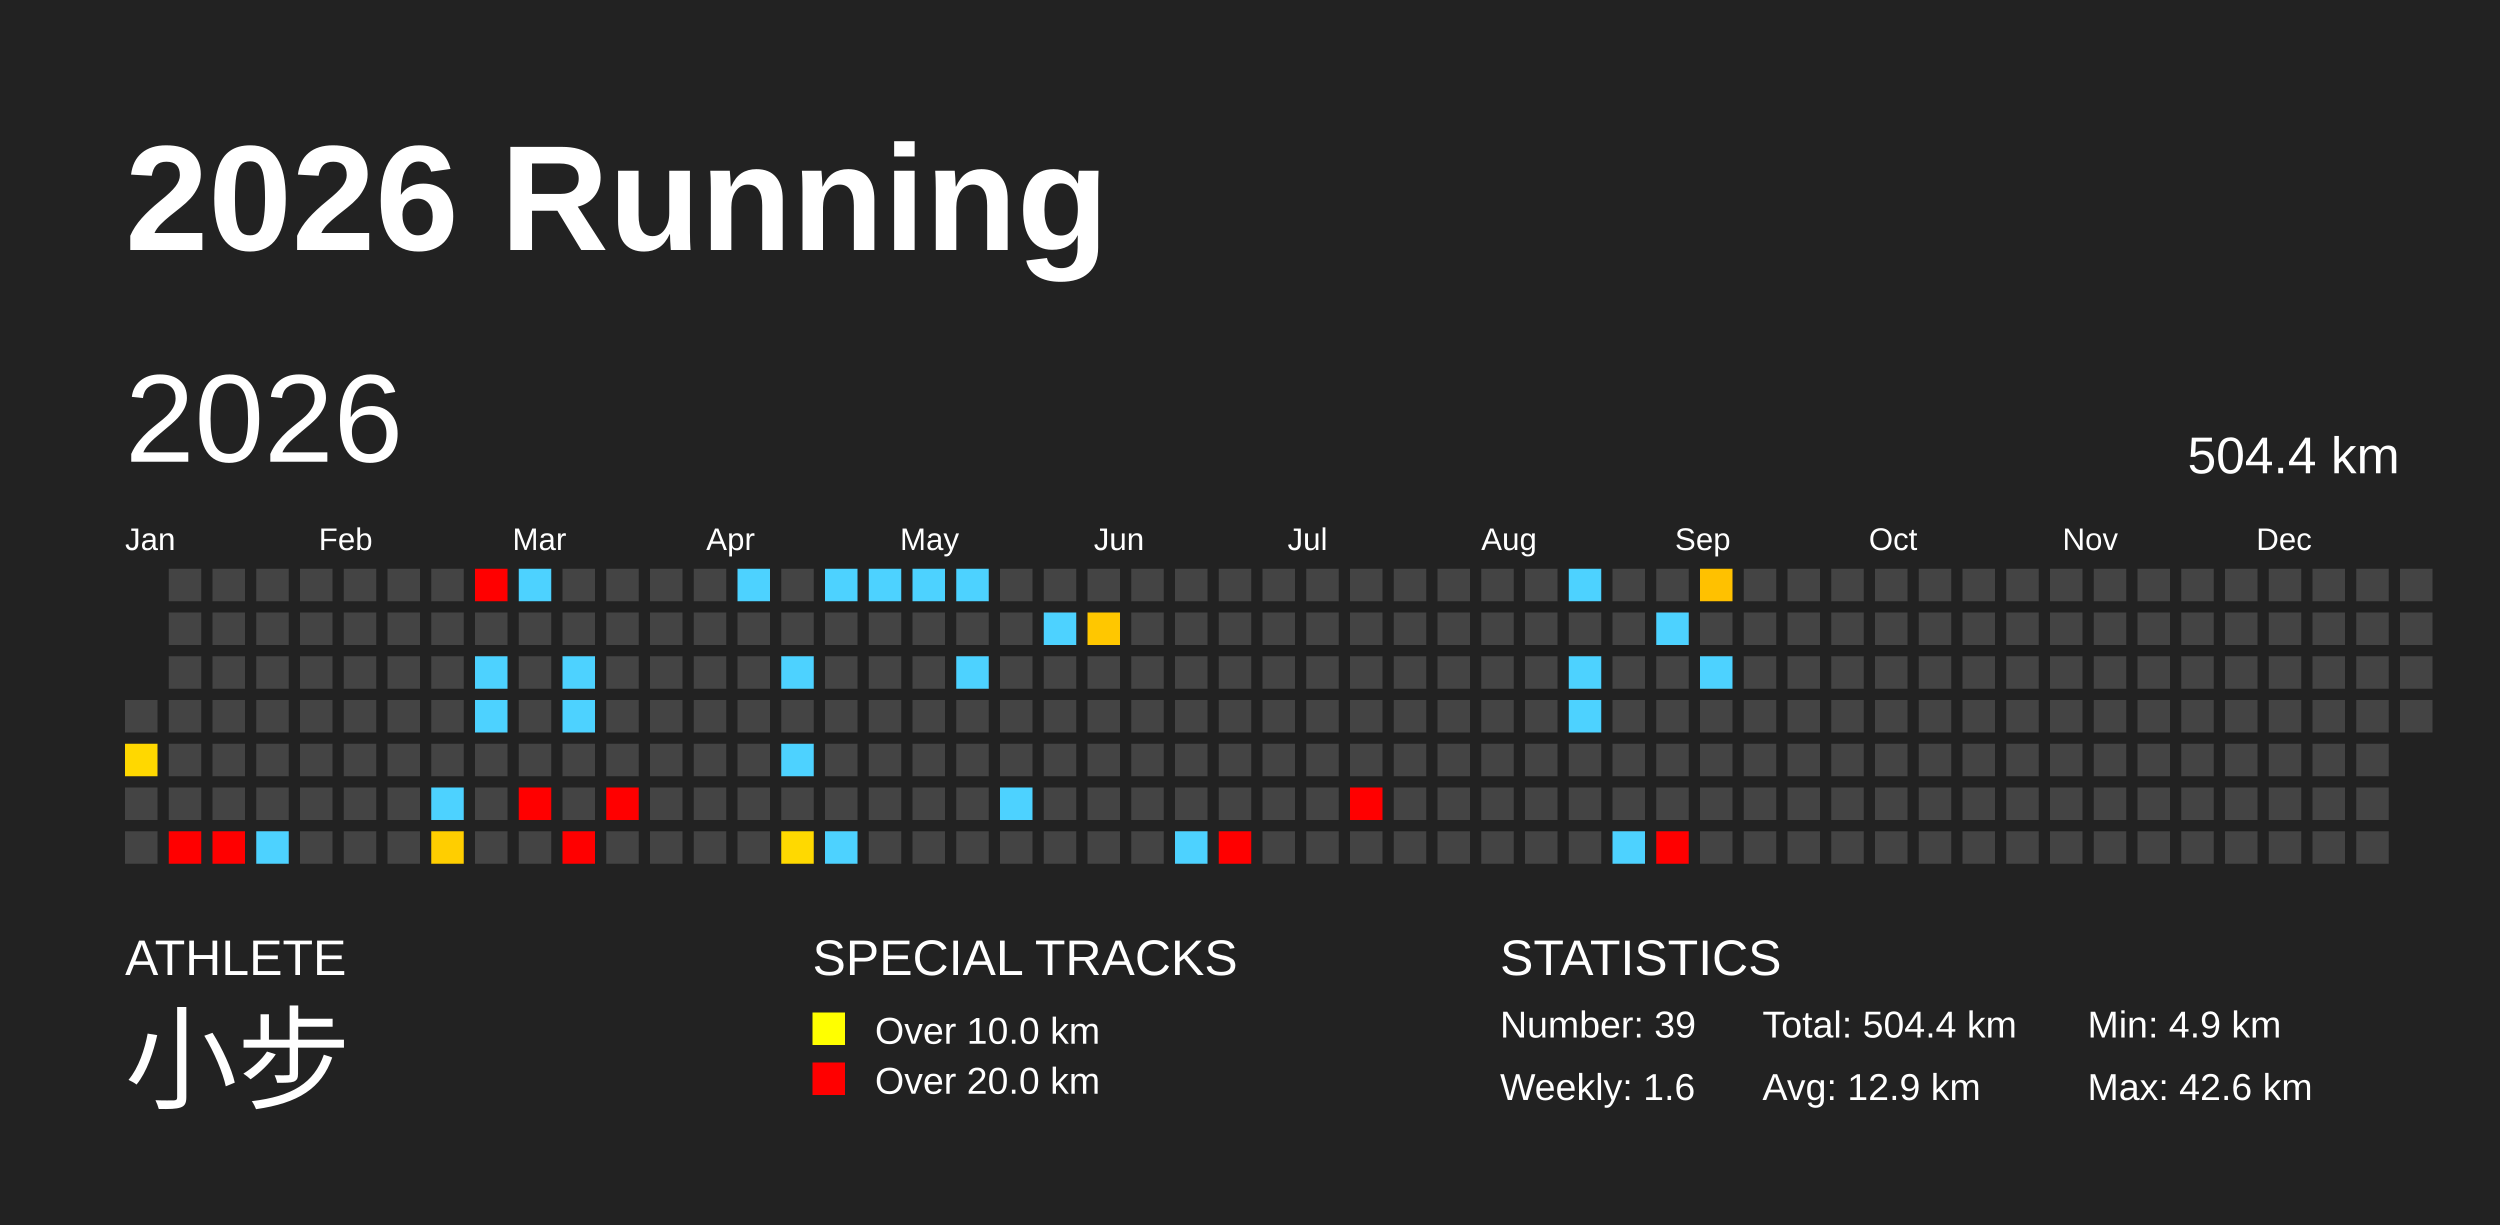
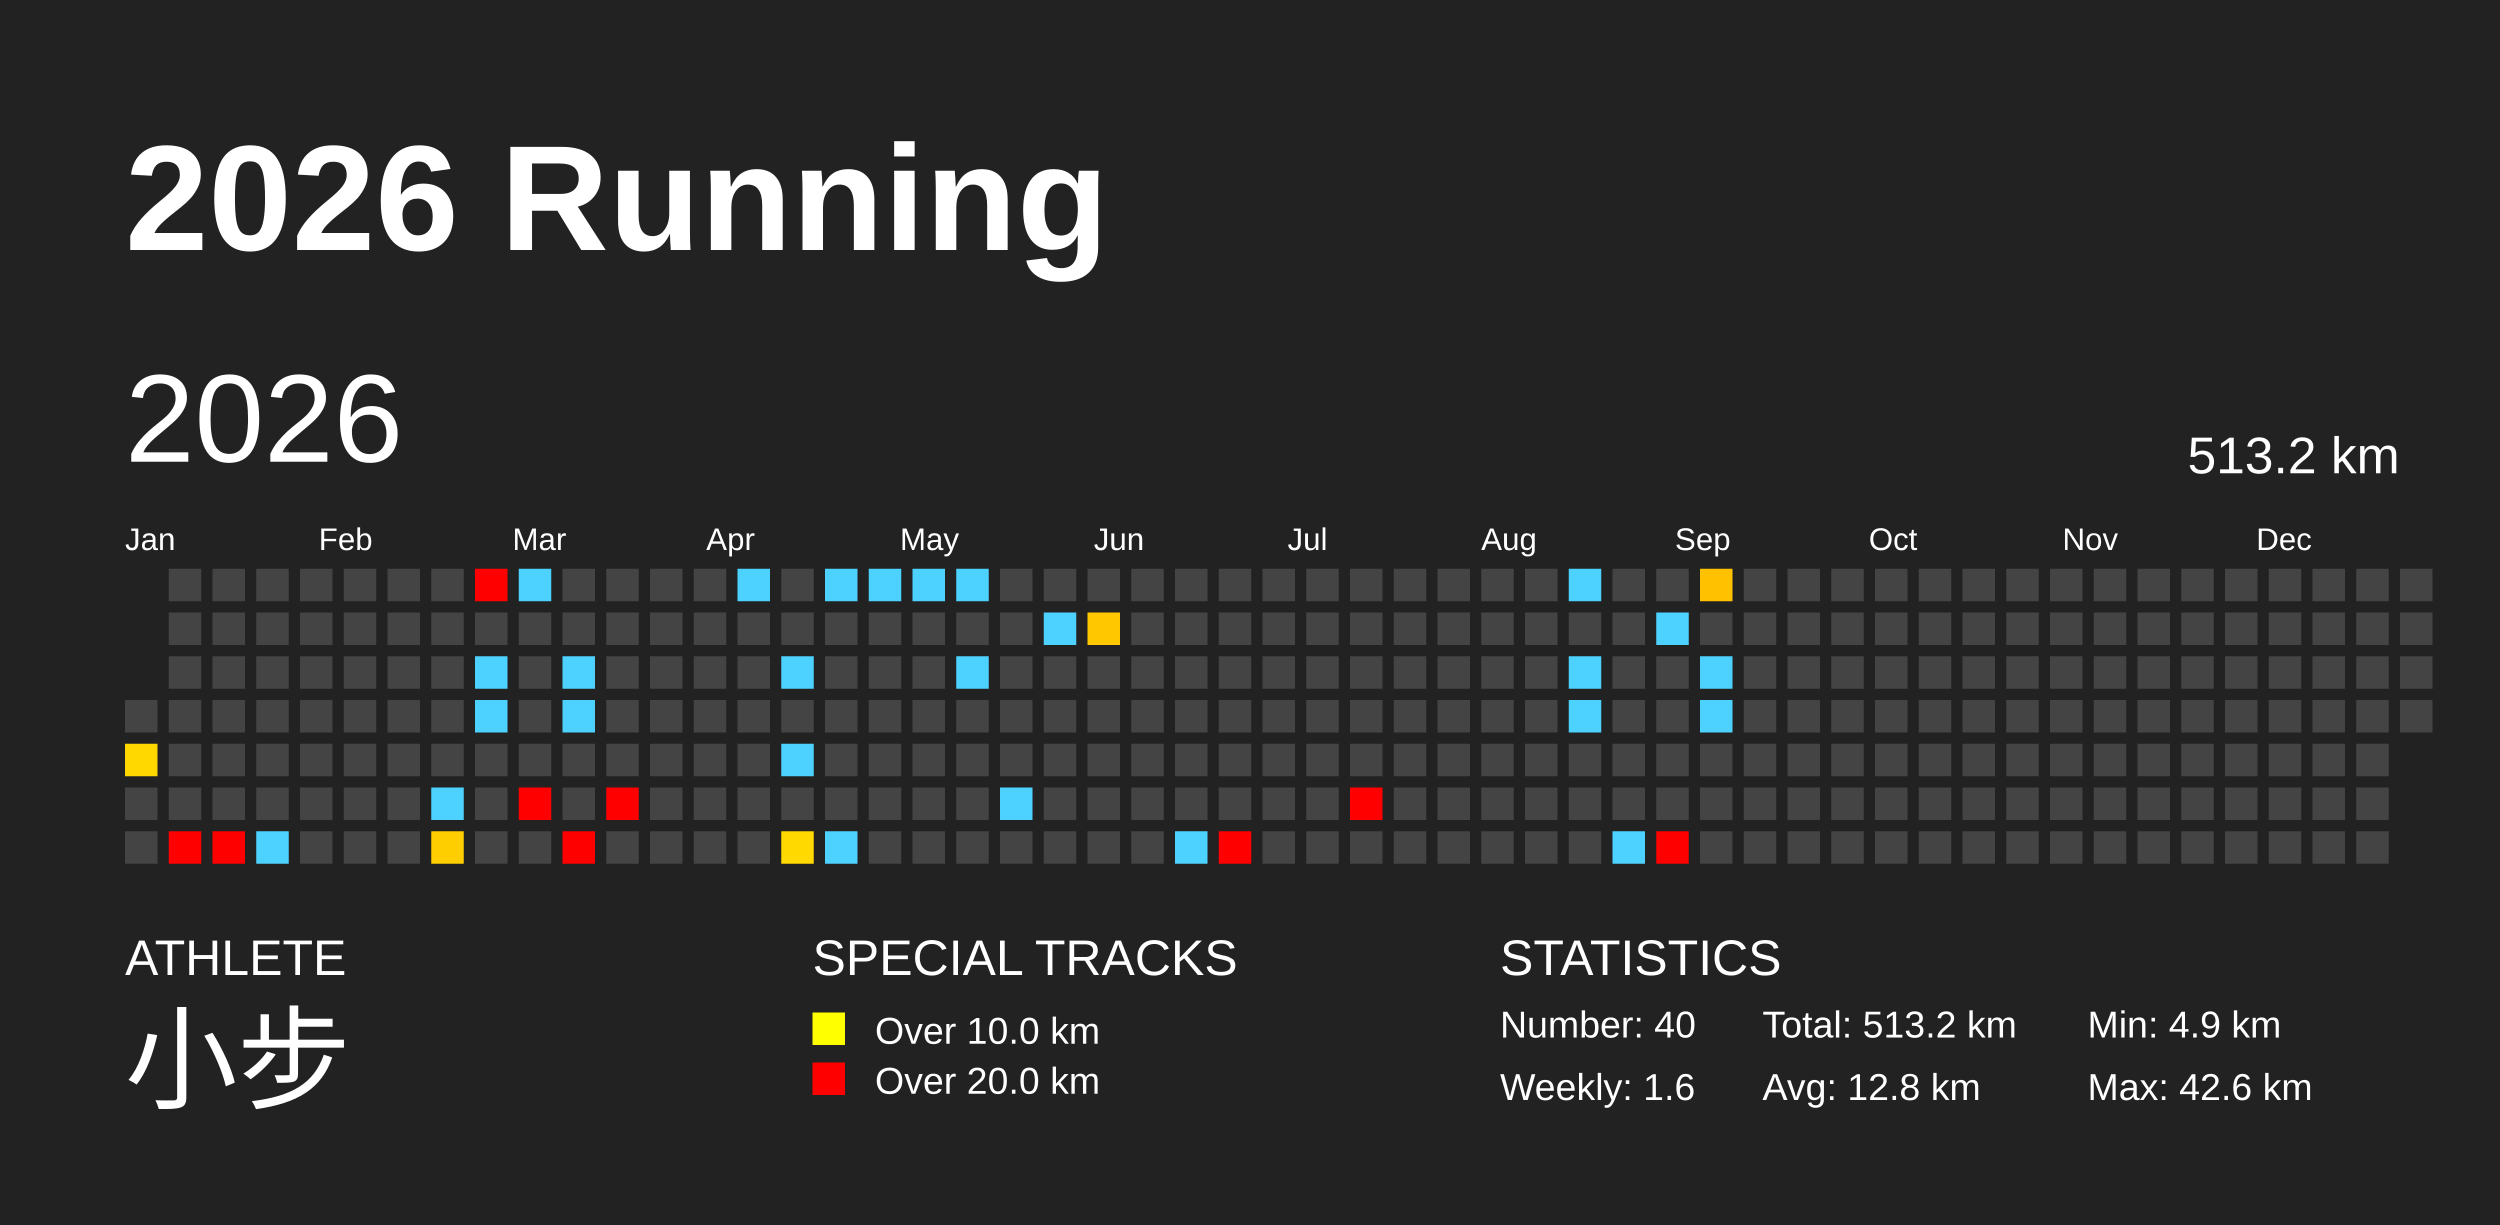
<svg xmlns="http://www.w3.org/2000/svg" baseProfile="full" height="98mm" version="1.1" viewBox="0,0,200,98" width="200mm">
  <defs />
  <rect fill="#222222" height="98" width="200" x="0" y="0" />
  <text fill="#FFFFFF" style="font-size:12px; font-family:Arial; font-weight:bold;" x="10" y="20">2026 Running</text>
  <text fill="#FFFFFF" style="font-size:4px; font-family:Arial" x="10" y="78">ATHLETE</text>
  <text fill="#FFFFFF" style="font-size:9px; font-family:Arial" x="10" y="88">小步</text>
  <text fill="#FFFFFF" style="font-size:4px; font-family:Arial" x="65" y="78">SPECIAL TRACKS</text>
  <rect fill="yellow" height="2.6" width="2.6" x="65" y="81" />
  <text fill="#FFFFFF" style="font-size:3px; font-family:Arial" x="70" y="83.5">Over 10.0 km</text>
  <rect fill="red" height="2.6" width="2.6" x="65" y="85" />
  <text fill="#FFFFFF" style="font-size:3px; font-family:Arial" x="70" y="87.5">Over 20.0 km</text>
  <text fill="#FFFFFF" style="font-size:4px; font-family:Arial" x="120" y="78">STATISTICS</text>
-   <text fill="#FFFFFF" style="font-size:3px; font-family:Arial" x="120" y="83">Number: 39</text>
+   <text fill="#FFFFFF" style="font-size:3px; font-family:Arial" x="120" y="83">Number: 40</text>
  <text fill="#FFFFFF" style="font-size:3px; font-family:Arial" x="120" y="88">Weekly: 1.6</text>
-   <text fill="#FFFFFF" style="font-size:3px; font-family:Arial" x="141" y="83">Total: 504.4 km</text>
-   <text fill="#FFFFFF" style="font-size:3px; font-family:Arial" x="141" y="88">Avg: 12.9 km</text>
+   <text fill="#FFFFFF" style="font-size:3px; font-family:Arial" x="141" y="83">Total: 513.2 km</text>
+   <text fill="#FFFFFF" style="font-size:3px; font-family:Arial" x="141" y="88">Avg: 12.8 km</text>
  <text fill="#FFFFFF" style="font-size:3px; font-family:Arial" x="167" y="83">Min: 4.9 km</text>
  <text fill="#FFFFFF" style="font-size:3px; font-family:Arial" x="167" y="88">Max: 42.6 km</text>
  <text dominant-baseline="hanging" fill="#FFFFFF" style="font-size:10.0px; font-family:Arial;" x="10" y="30">2026</text>
-   <text dominant-baseline="hanging" fill="#FFFFFF" style="font-size:4.125px; font-family:Arial;" x="175" y="35">504.4 km</text>
+   <text dominant-baseline="hanging" fill="#FFFFFF" style="font-size:4.125px; font-family:Arial;" x="175" y="35">513.2 km</text>
  <text fill="#FFFFFF" style="font-size:2.5px; font-family:Arial" x="10.0" y="44">Jan</text>
  <text fill="#FFFFFF" style="font-size:2.5px; font-family:Arial" x="25.5" y="44">Feb</text>
  <text fill="#FFFFFF" style="font-size:2.5px; font-family:Arial" x="41.0" y="44">Mar</text>
  <text fill="#FFFFFF" style="font-size:2.5px; font-family:Arial" x="56.5" y="44">Apr</text>
  <text fill="#FFFFFF" style="font-size:2.5px; font-family:Arial" x="72.0" y="44">May</text>
  <text fill="#FFFFFF" style="font-size:2.5px; font-family:Arial" x="87.5" y="44">Jun</text>
  <text fill="#FFFFFF" style="font-size:2.5px; font-family:Arial" x="103.0" y="44">Jul</text>
  <text fill="#FFFFFF" style="font-size:2.5px; font-family:Arial" x="118.5" y="44">Aug</text>
  <text fill="#FFFFFF" style="font-size:2.5px; font-family:Arial" x="134.0" y="44">Sep</text>
  <text fill="#FFFFFF" style="font-size:2.5px; font-family:Arial" x="149.5" y="44">Oct</text>
  <text fill="#FFFFFF" style="font-size:2.5px; font-family:Arial" x="165.0" y="44">Nov</text>
  <text fill="#FFFFFF" style="font-size:2.5px; font-family:Arial" x="180.5" y="44">Dec</text>
  <rect fill="#444444" height="2.6" width="2.6" x="10.0" y="56.0" />
  <rect fill="#ffd800" height="2.6" width="2.6" x="10.0" y="59.5" />
  <rect fill="#444444" height="2.6" width="2.6" x="10.0" y="63.0" />
  <rect fill="#444444" height="2.6" width="2.6" x="10.0" y="66.5" />
  <rect fill="#444444" height="2.6" width="2.6" x="13.5" y="45.5" />
  <rect fill="#444444" height="2.6" width="2.6" x="13.5" y="49.0" />
  <rect fill="#444444" height="2.6" width="2.6" x="13.5" y="52.5" />
  <rect fill="#444444" height="2.6" width="2.6" x="13.5" y="56.0" />
  <rect fill="#444444" height="2.6" width="2.6" x="13.5" y="59.5" />
  <rect fill="#444444" height="2.6" width="2.6" x="13.5" y="63.0" />
  <rect fill="red" height="2.6" width="2.6" x="13.5" y="66.5" />
  <rect fill="#444444" height="2.6" width="2.6" x="17.0" y="45.5" />
  <rect fill="#444444" height="2.6" width="2.6" x="17.0" y="49.0" />
  <rect fill="#444444" height="2.6" width="2.6" x="17.0" y="52.5" />
  <rect fill="#444444" height="2.6" width="2.6" x="17.0" y="56.0" />
  <rect fill="#444444" height="2.6" width="2.6" x="17.0" y="59.5" />
  <rect fill="#444444" height="2.6" width="2.6" x="17.0" y="63.0" />
  <rect fill="red" height="2.6" width="2.6" x="17.0" y="66.5" />
  <rect fill="#444444" height="2.6" width="2.6" x="20.5" y="45.5" />
  <rect fill="#444444" height="2.6" width="2.6" x="20.5" y="49.0" />
  <rect fill="#444444" height="2.6" width="2.6" x="20.5" y="52.5" />
  <rect fill="#444444" height="2.6" width="2.6" x="20.5" y="56.0" />
  <rect fill="#444444" height="2.6" width="2.6" x="20.5" y="59.5" />
  <rect fill="#444444" height="2.6" width="2.6" x="20.5" y="63.0" />
  <rect fill="#4dd2ff" height="2.6" width="2.6" x="20.5" y="66.5" />
  <rect fill="#444444" height="2.6" width="2.6" x="24.0" y="45.5" />
  <rect fill="#444444" height="2.6" width="2.6" x="24.0" y="49.0" />
  <rect fill="#444444" height="2.6" width="2.6" x="24.0" y="52.5" />
  <rect fill="#444444" height="2.6" width="2.6" x="24.0" y="56.0" />
  <rect fill="#444444" height="2.6" width="2.6" x="24.0" y="59.5" />
  <rect fill="#444444" height="2.6" width="2.6" x="24.0" y="63.0" />
  <rect fill="#444444" height="2.6" width="2.6" x="24.0" y="66.5" />
  <rect fill="#444444" height="2.6" width="2.6" x="27.5" y="45.5" />
  <rect fill="#444444" height="2.6" width="2.6" x="27.5" y="49.0" />
  <rect fill="#444444" height="2.6" width="2.6" x="27.5" y="52.5" />
  <rect fill="#444444" height="2.6" width="2.6" x="27.5" y="56.0" />
  <rect fill="#444444" height="2.6" width="2.6" x="27.5" y="59.5" />
  <rect fill="#444444" height="2.6" width="2.6" x="27.5" y="63.0" />
  <rect fill="#444444" height="2.6" width="2.6" x="27.5" y="66.5" />
  <rect fill="#444444" height="2.6" width="2.6" x="31.0" y="45.5" />
  <rect fill="#444444" height="2.6" width="2.6" x="31.0" y="49.0" />
  <rect fill="#444444" height="2.6" width="2.6" x="31.0" y="52.5" />
  <rect fill="#444444" height="2.6" width="2.6" x="31.0" y="56.0" />
  <rect fill="#444444" height="2.6" width="2.6" x="31.0" y="59.5" />
  <rect fill="#444444" height="2.6" width="2.6" x="31.0" y="63.0" />
  <rect fill="#444444" height="2.6" width="2.6" x="31.0" y="66.5" />
  <rect fill="#444444" height="2.6" width="2.6" x="34.5" y="45.5" />
  <rect fill="#444444" height="2.6" width="2.6" x="34.5" y="49.0" />
  <rect fill="#444444" height="2.6" width="2.6" x="34.5" y="52.5" />
  <rect fill="#444444" height="2.6" width="2.6" x="34.5" y="56.0" />
  <rect fill="#444444" height="2.6" width="2.6" x="34.5" y="59.5" />
  <rect fill="#4dd2ff" height="2.6" width="2.6" x="34.5" y="63.0" />
  <rect fill="#ffce00" height="2.6" width="2.6" x="34.5" y="66.5" />
  <rect fill="red" height="2.6" width="2.6" x="38.0" y="45.5" />
  <rect fill="#444444" height="2.6" width="2.6" x="38.0" y="49.0" />
  <rect fill="#4dd2ff" height="2.6" width="2.6" x="38.0" y="52.5" />
  <rect fill="#4dd2ff" height="2.6" width="2.6" x="38.0" y="56.0" />
  <rect fill="#444444" height="2.6" width="2.6" x="38.0" y="59.5" />
  <rect fill="#444444" height="2.6" width="2.6" x="38.0" y="63.0" />
  <rect fill="#444444" height="2.6" width="2.6" x="38.0" y="66.5" />
  <rect fill="#4dd2ff" height="2.6" width="2.6" x="41.5" y="45.5" />
  <rect fill="#444444" height="2.6" width="2.6" x="41.5" y="49.0" />
  <rect fill="#444444" height="2.6" width="2.6" x="41.5" y="52.5" />
  <rect fill="#444444" height="2.6" width="2.6" x="41.5" y="56.0" />
  <rect fill="#444444" height="2.6" width="2.6" x="41.5" y="59.5" />
  <rect fill="red" height="2.6" width="2.6" x="41.5" y="63.0" />
  <rect fill="#444444" height="2.6" width="2.6" x="41.5" y="66.5" />
  <rect fill="#444444" height="2.6" width="2.6" x="45.0" y="45.5" />
  <rect fill="#444444" height="2.6" width="2.6" x="45.0" y="49.0" />
  <rect fill="#4dd2ff" height="2.6" width="2.6" x="45.0" y="52.5" />
  <rect fill="#4dd2ff" height="2.6" width="2.6" x="45.0" y="56.0" />
  <rect fill="#444444" height="2.6" width="2.6" x="45.0" y="59.5" />
  <rect fill="#444444" height="2.6" width="2.6" x="45.0" y="63.0" />
  <rect fill="red" height="2.6" width="2.6" x="45.0" y="66.5" />
  <rect fill="#444444" height="2.6" width="2.6" x="48.5" y="45.5" />
  <rect fill="#444444" height="2.6" width="2.6" x="48.5" y="49.0" />
  <rect fill="#444444" height="2.6" width="2.6" x="48.5" y="52.5" />
  <rect fill="#444444" height="2.6" width="2.6" x="48.5" y="56.0" />
  <rect fill="#444444" height="2.6" width="2.6" x="48.5" y="59.5" />
  <rect fill="red" height="2.6" width="2.6" x="48.5" y="63.0" />
  <rect fill="#444444" height="2.6" width="2.6" x="48.5" y="66.5" />
  <rect fill="#444444" height="2.6" width="2.6" x="52.0" y="45.5" />
  <rect fill="#444444" height="2.6" width="2.6" x="52.0" y="49.0" />
  <rect fill="#444444" height="2.6" width="2.6" x="52.0" y="52.5" />
  <rect fill="#444444" height="2.6" width="2.6" x="52.0" y="56.0" />
  <rect fill="#444444" height="2.6" width="2.6" x="52.0" y="59.5" />
  <rect fill="#444444" height="2.6" width="2.6" x="52.0" y="63.0" />
  <rect fill="#444444" height="2.6" width="2.6" x="52.0" y="66.5" />
  <rect fill="#444444" height="2.6" width="2.6" x="55.5" y="45.5" />
  <rect fill="#444444" height="2.6" width="2.6" x="55.5" y="49.0" />
  <rect fill="#444444" height="2.6" width="2.6" x="55.5" y="52.5" />
  <rect fill="#444444" height="2.6" width="2.6" x="55.5" y="56.0" />
  <rect fill="#444444" height="2.6" width="2.6" x="55.5" y="59.5" />
  <rect fill="#444444" height="2.6" width="2.6" x="55.5" y="63.0" />
  <rect fill="#444444" height="2.6" width="2.6" x="55.5" y="66.5" />
  <rect fill="#4dd2ff" height="2.6" width="2.6" x="59.0" y="45.5" />
  <rect fill="#444444" height="2.6" width="2.6" x="59.0" y="49.0" />
  <rect fill="#444444" height="2.6" width="2.6" x="59.0" y="52.5" />
  <rect fill="#444444" height="2.6" width="2.6" x="59.0" y="56.0" />
  <rect fill="#444444" height="2.6" width="2.6" x="59.0" y="59.5" />
  <rect fill="#444444" height="2.6" width="2.6" x="59.0" y="63.0" />
  <rect fill="#444444" height="2.6" width="2.6" x="59.0" y="66.5" />
  <rect fill="#444444" height="2.6" width="2.6" x="62.5" y="45.5" />
  <rect fill="#444444" height="2.6" width="2.6" x="62.5" y="49.0" />
  <rect fill="#4dd2ff" height="2.6" width="2.6" x="62.5" y="52.5" />
  <rect fill="#444444" height="2.6" width="2.6" x="62.5" y="56.0" />
  <rect fill="#4dd2ff" height="2.6" width="2.6" x="62.5" y="59.5" />
  <rect fill="#444444" height="2.6" width="2.6" x="62.5" y="63.0" />
  <rect fill="#ffd900" height="2.6" width="2.6" x="62.5" y="66.5" />
  <rect fill="#4dd2ff" height="2.6" width="2.6" x="66.0" y="45.5" />
  <rect fill="#444444" height="2.6" width="2.6" x="66.0" y="49.0" />
  <rect fill="#444444" height="2.6" width="2.6" x="66.0" y="52.5" />
  <rect fill="#444444" height="2.6" width="2.6" x="66.0" y="56.0" />
  <rect fill="#444444" height="2.6" width="2.6" x="66.0" y="59.5" />
  <rect fill="#444444" height="2.6" width="2.6" x="66.0" y="63.0" />
  <rect fill="#4dd2ff" height="2.6" width="2.6" x="66.0" y="66.5" />
  <rect fill="#4dd2ff" height="2.6" width="2.6" x="69.5" y="45.5" />
  <rect fill="#444444" height="2.6" width="2.6" x="69.5" y="49.0" />
  <rect fill="#444444" height="2.6" width="2.6" x="69.5" y="52.5" />
  <rect fill="#444444" height="2.6" width="2.6" x="69.5" y="56.0" />
  <rect fill="#444444" height="2.6" width="2.6" x="69.5" y="59.5" />
  <rect fill="#444444" height="2.6" width="2.6" x="69.5" y="63.0" />
  <rect fill="#444444" height="2.6" width="2.6" x="69.5" y="66.5" />
  <rect fill="#4dd2ff" height="2.6" width="2.6" x="73.0" y="45.5" />
  <rect fill="#444444" height="2.6" width="2.6" x="73.0" y="49.0" />
  <rect fill="#444444" height="2.6" width="2.6" x="73.0" y="52.5" />
  <rect fill="#444444" height="2.6" width="2.6" x="73.0" y="56.0" />
  <rect fill="#444444" height="2.6" width="2.6" x="73.0" y="59.5" />
  <rect fill="#444444" height="2.6" width="2.6" x="73.0" y="63.0" />
  <rect fill="#444444" height="2.6" width="2.6" x="73.0" y="66.5" />
  <rect fill="#4dd2ff" height="2.6" width="2.6" x="76.5" y="45.5" />
  <rect fill="#444444" height="2.6" width="2.6" x="76.5" y="49.0" />
  <rect fill="#4dd2ff" height="2.6" width="2.6" x="76.5" y="52.5" />
  <rect fill="#444444" height="2.6" width="2.6" x="76.5" y="56.0" />
  <rect fill="#444444" height="2.6" width="2.6" x="76.5" y="59.5" />
  <rect fill="#444444" height="2.6" width="2.6" x="76.5" y="63.0" />
  <rect fill="#444444" height="2.6" width="2.6" x="76.5" y="66.5" />
  <rect fill="#444444" height="2.6" width="2.6" x="80.0" y="45.5" />
  <rect fill="#444444" height="2.6" width="2.6" x="80.0" y="49.0" />
  <rect fill="#444444" height="2.6" width="2.6" x="80.0" y="52.5" />
  <rect fill="#444444" height="2.6" width="2.6" x="80.0" y="56.0" />
  <rect fill="#444444" height="2.6" width="2.6" x="80.0" y="59.5" />
  <rect fill="#4dd2ff" height="2.6" width="2.6" x="80.0" y="63.0" />
  <rect fill="#444444" height="2.6" width="2.6" x="80.0" y="66.5" />
  <rect fill="#444444" height="2.6" width="2.6" x="83.5" y="45.5" />
  <rect fill="#4dd2ff" height="2.6" width="2.6" x="83.5" y="49.0" />
  <rect fill="#444444" height="2.6" width="2.6" x="83.5" y="52.5" />
  <rect fill="#444444" height="2.6" width="2.6" x="83.5" y="56.0" />
  <rect fill="#444444" height="2.6" width="2.6" x="83.5" y="59.5" />
  <rect fill="#444444" height="2.6" width="2.6" x="83.5" y="63.0" />
  <rect fill="#444444" height="2.6" width="2.6" x="83.5" y="66.5" />
  <rect fill="#444444" height="2.6" width="2.6" x="87.0" y="45.5" />
  <rect fill="#ffc700" height="2.6" width="2.6" x="87.0" y="49.0" />
  <rect fill="#444444" height="2.6" width="2.6" x="87.0" y="52.5" />
  <rect fill="#444444" height="2.6" width="2.6" x="87.0" y="56.0" />
  <rect fill="#444444" height="2.6" width="2.6" x="87.0" y="59.5" />
  <rect fill="#444444" height="2.6" width="2.6" x="87.0" y="63.0" />
  <rect fill="#444444" height="2.6" width="2.6" x="87.0" y="66.5" />
  <rect fill="#444444" height="2.6" width="2.6" x="90.5" y="45.5" />
  <rect fill="#444444" height="2.6" width="2.6" x="90.5" y="49.0" />
  <rect fill="#444444" height="2.6" width="2.6" x="90.5" y="52.5" />
  <rect fill="#444444" height="2.6" width="2.6" x="90.5" y="56.0" />
  <rect fill="#444444" height="2.6" width="2.6" x="90.5" y="59.5" />
  <rect fill="#444444" height="2.6" width="2.6" x="90.5" y="63.0" />
  <rect fill="#444444" height="2.6" width="2.6" x="90.5" y="66.5" />
  <rect fill="#444444" height="2.6" width="2.6" x="94.0" y="45.5" />
  <rect fill="#444444" height="2.6" width="2.6" x="94.0" y="49.0" />
  <rect fill="#444444" height="2.6" width="2.6" x="94.0" y="52.5" />
  <rect fill="#444444" height="2.6" width="2.6" x="94.0" y="56.0" />
  <rect fill="#444444" height="2.6" width="2.6" x="94.0" y="59.5" />
  <rect fill="#444444" height="2.6" width="2.6" x="94.0" y="63.0" />
  <rect fill="#4dd2ff" height="2.6" width="2.6" x="94.0" y="66.5" />
  <rect fill="#444444" height="2.6" width="2.6" x="97.5" y="45.5" />
  <rect fill="#444444" height="2.6" width="2.6" x="97.5" y="49.0" />
  <rect fill="#444444" height="2.6" width="2.6" x="97.5" y="52.5" />
  <rect fill="#444444" height="2.6" width="2.6" x="97.5" y="56.0" />
  <rect fill="#444444" height="2.6" width="2.6" x="97.5" y="59.5" />
  <rect fill="#444444" height="2.6" width="2.6" x="97.5" y="63.0" />
  <rect fill="red" height="2.6" width="2.6" x="97.5" y="66.5" />
  <rect fill="#444444" height="2.6" width="2.6" x="101.0" y="45.5" />
  <rect fill="#444444" height="2.6" width="2.6" x="101.0" y="49.0" />
  <rect fill="#444444" height="2.6" width="2.6" x="101.0" y="52.5" />
  <rect fill="#444444" height="2.6" width="2.6" x="101.0" y="56.0" />
  <rect fill="#444444" height="2.6" width="2.6" x="101.0" y="59.5" />
  <rect fill="#444444" height="2.6" width="2.6" x="101.0" y="63.0" />
  <rect fill="#444444" height="2.6" width="2.6" x="101.0" y="66.5" />
  <rect fill="#444444" height="2.6" width="2.6" x="104.5" y="45.5" />
  <rect fill="#444444" height="2.6" width="2.6" x="104.5" y="49.0" />
  <rect fill="#444444" height="2.6" width="2.6" x="104.5" y="52.5" />
  <rect fill="#444444" height="2.6" width="2.6" x="104.5" y="56.0" />
  <rect fill="#444444" height="2.6" width="2.6" x="104.5" y="59.5" />
  <rect fill="#444444" height="2.6" width="2.6" x="104.5" y="63.0" />
  <rect fill="#444444" height="2.6" width="2.6" x="104.5" y="66.5" />
  <rect fill="#444444" height="2.6" width="2.6" x="108.0" y="45.5" />
  <rect fill="#444444" height="2.6" width="2.6" x="108.0" y="49.0" />
  <rect fill="#444444" height="2.6" width="2.6" x="108.0" y="52.5" />
  <rect fill="#444444" height="2.6" width="2.6" x="108.0" y="56.0" />
  <rect fill="#444444" height="2.6" width="2.6" x="108.0" y="59.5" />
  <rect fill="red" height="2.6" width="2.6" x="108.0" y="63.0" />
  <rect fill="#444444" height="2.6" width="2.6" x="108.0" y="66.5" />
  <rect fill="#444444" height="2.6" width="2.6" x="111.5" y="45.5" />
  <rect fill="#444444" height="2.6" width="2.6" x="111.5" y="49.0" />
  <rect fill="#444444" height="2.6" width="2.6" x="111.5" y="52.5" />
  <rect fill="#444444" height="2.6" width="2.6" x="111.5" y="56.0" />
  <rect fill="#444444" height="2.6" width="2.6" x="111.5" y="59.5" />
  <rect fill="#444444" height="2.6" width="2.6" x="111.5" y="63.0" />
  <rect fill="#444444" height="2.6" width="2.6" x="111.5" y="66.5" />
  <rect fill="#444444" height="2.6" width="2.6" x="115.0" y="45.5" />
  <rect fill="#444444" height="2.6" width="2.6" x="115.0" y="49.0" />
  <rect fill="#444444" height="2.6" width="2.6" x="115.0" y="52.5" />
  <rect fill="#444444" height="2.6" width="2.6" x="115.0" y="56.0" />
  <rect fill="#444444" height="2.6" width="2.6" x="115.0" y="59.5" />
  <rect fill="#444444" height="2.6" width="2.6" x="115.0" y="63.0" />
  <rect fill="#444444" height="2.6" width="2.6" x="115.0" y="66.5" />
  <rect fill="#444444" height="2.6" width="2.6" x="118.5" y="45.5" />
  <rect fill="#444444" height="2.6" width="2.6" x="118.5" y="49.0" />
  <rect fill="#444444" height="2.6" width="2.6" x="118.5" y="52.5" />
  <rect fill="#444444" height="2.6" width="2.6" x="118.5" y="56.0" />
  <rect fill="#444444" height="2.6" width="2.6" x="118.5" y="59.5" />
  <rect fill="#444444" height="2.6" width="2.6" x="118.5" y="63.0" />
  <rect fill="#444444" height="2.6" width="2.6" x="118.5" y="66.5" />
  <rect fill="#444444" height="2.6" width="2.6" x="122.0" y="45.5" />
  <rect fill="#444444" height="2.6" width="2.6" x="122.0" y="49.0" />
  <rect fill="#444444" height="2.6" width="2.6" x="122.0" y="52.5" />
  <rect fill="#444444" height="2.6" width="2.6" x="122.0" y="56.0" />
  <rect fill="#444444" height="2.6" width="2.6" x="122.0" y="59.5" />
  <rect fill="#444444" height="2.6" width="2.6" x="122.0" y="63.0" />
  <rect fill="#444444" height="2.6" width="2.6" x="122.0" y="66.5" />
  <rect fill="#4dd2ff" height="2.6" width="2.6" x="125.5" y="45.5" />
  <rect fill="#444444" height="2.6" width="2.6" x="125.5" y="49.0" />
  <rect fill="#4dd2ff" height="2.6" width="2.6" x="125.5" y="52.5" />
  <rect fill="#4dd2ff" height="2.6" width="2.6" x="125.5" y="56.0" />
  <rect fill="#444444" height="2.6" width="2.6" x="125.5" y="59.5" />
  <rect fill="#444444" height="2.6" width="2.6" x="125.5" y="63.0" />
  <rect fill="#444444" height="2.6" width="2.6" x="125.5" y="66.5" />
  <rect fill="#444444" height="2.6" width="2.6" x="129.0" y="45.5" />
  <rect fill="#444444" height="2.6" width="2.6" x="129.0" y="49.0" />
  <rect fill="#444444" height="2.6" width="2.6" x="129.0" y="52.5" />
  <rect fill="#444444" height="2.6" width="2.6" x="129.0" y="56.0" />
  <rect fill="#444444" height="2.6" width="2.6" x="129.0" y="59.5" />
  <rect fill="#444444" height="2.6" width="2.6" x="129.0" y="63.0" />
  <rect fill="#4dd2ff" height="2.6" width="2.6" x="129.0" y="66.5" />
  <rect fill="#444444" height="2.6" width="2.6" x="132.5" y="45.5" />
  <rect fill="#4dd2ff" height="2.6" width="2.6" x="132.5" y="49.0" />
  <rect fill="#444444" height="2.6" width="2.6" x="132.5" y="52.5" />
  <rect fill="#444444" height="2.6" width="2.6" x="132.5" y="56.0" />
  <rect fill="#444444" height="2.6" width="2.6" x="132.5" y="59.5" />
  <rect fill="#444444" height="2.6" width="2.6" x="132.5" y="63.0" />
  <rect fill="red" height="2.6" width="2.6" x="132.5" y="66.5" />
  <rect fill="#ffc100" height="2.6" width="2.6" x="136.0" y="45.5" />
  <rect fill="#444444" height="2.6" width="2.6" x="136.0" y="49.0" />
  <rect fill="#4dd2ff" height="2.6" width="2.6" x="136.0" y="52.5" />
-   <rect fill="#444444" height="2.6" width="2.6" x="136.0" y="56.0" />
+   <rect fill="#4dd2ff" height="2.6" width="2.6" x="136.0" y="56.0" />
  <rect fill="#444444" height="2.6" width="2.6" x="136.0" y="59.5" />
  <rect fill="#444444" height="2.6" width="2.6" x="136.0" y="63.0" />
  <rect fill="#444444" height="2.6" width="2.6" x="136.0" y="66.5" />
  <rect fill="#444444" height="2.6" width="2.6" x="139.5" y="45.5" />
  <rect fill="#444444" height="2.6" width="2.6" x="139.5" y="49.0" />
  <rect fill="#444444" height="2.6" width="2.6" x="139.5" y="52.5" />
  <rect fill="#444444" height="2.6" width="2.6" x="139.5" y="56.0" />
  <rect fill="#444444" height="2.6" width="2.6" x="139.5" y="59.5" />
  <rect fill="#444444" height="2.6" width="2.6" x="139.5" y="63.0" />
  <rect fill="#444444" height="2.6" width="2.6" x="139.5" y="66.5" />
  <rect fill="#444444" height="2.6" width="2.6" x="143.0" y="45.5" />
  <rect fill="#444444" height="2.6" width="2.6" x="143.0" y="49.0" />
  <rect fill="#444444" height="2.6" width="2.6" x="143.0" y="52.5" />
  <rect fill="#444444" height="2.6" width="2.6" x="143.0" y="56.0" />
  <rect fill="#444444" height="2.6" width="2.6" x="143.0" y="59.5" />
  <rect fill="#444444" height="2.6" width="2.6" x="143.0" y="63.0" />
  <rect fill="#444444" height="2.6" width="2.6" x="143.0" y="66.5" />
  <rect fill="#444444" height="2.6" width="2.6" x="146.5" y="45.5" />
  <rect fill="#444444" height="2.6" width="2.6" x="146.5" y="49.0" />
  <rect fill="#444444" height="2.6" width="2.6" x="146.5" y="52.5" />
  <rect fill="#444444" height="2.6" width="2.6" x="146.5" y="56.0" />
  <rect fill="#444444" height="2.6" width="2.6" x="146.5" y="59.5" />
  <rect fill="#444444" height="2.6" width="2.6" x="146.5" y="63.0" />
  <rect fill="#444444" height="2.6" width="2.6" x="146.5" y="66.5" />
  <rect fill="#444444" height="2.6" width="2.6" x="150.0" y="45.5" />
  <rect fill="#444444" height="2.6" width="2.6" x="150.0" y="49.0" />
  <rect fill="#444444" height="2.6" width="2.6" x="150.0" y="52.5" />
  <rect fill="#444444" height="2.6" width="2.6" x="150.0" y="56.0" />
  <rect fill="#444444" height="2.6" width="2.6" x="150.0" y="59.5" />
  <rect fill="#444444" height="2.6" width="2.6" x="150.0" y="63.0" />
  <rect fill="#444444" height="2.6" width="2.6" x="150.0" y="66.5" />
  <rect fill="#444444" height="2.6" width="2.6" x="153.5" y="45.5" />
  <rect fill="#444444" height="2.6" width="2.6" x="153.5" y="49.0" />
  <rect fill="#444444" height="2.6" width="2.6" x="153.5" y="52.5" />
  <rect fill="#444444" height="2.6" width="2.6" x="153.5" y="56.0" />
  <rect fill="#444444" height="2.6" width="2.6" x="153.5" y="59.5" />
  <rect fill="#444444" height="2.6" width="2.6" x="153.5" y="63.0" />
  <rect fill="#444444" height="2.6" width="2.6" x="153.5" y="66.5" />
  <rect fill="#444444" height="2.6" width="2.6" x="157.0" y="45.5" />
  <rect fill="#444444" height="2.6" width="2.6" x="157.0" y="49.0" />
  <rect fill="#444444" height="2.6" width="2.6" x="157.0" y="52.5" />
  <rect fill="#444444" height="2.6" width="2.6" x="157.0" y="56.0" />
  <rect fill="#444444" height="2.6" width="2.6" x="157.0" y="59.5" />
  <rect fill="#444444" height="2.6" width="2.6" x="157.0" y="63.0" />
  <rect fill="#444444" height="2.6" width="2.6" x="157.0" y="66.5" />
  <rect fill="#444444" height="2.6" width="2.6" x="160.5" y="45.5" />
  <rect fill="#444444" height="2.6" width="2.6" x="160.5" y="49.0" />
  <rect fill="#444444" height="2.6" width="2.6" x="160.5" y="52.5" />
  <rect fill="#444444" height="2.6" width="2.6" x="160.5" y="56.0" />
  <rect fill="#444444" height="2.6" width="2.6" x="160.5" y="59.5" />
  <rect fill="#444444" height="2.6" width="2.6" x="160.5" y="63.0" />
  <rect fill="#444444" height="2.6" width="2.6" x="160.5" y="66.5" />
  <rect fill="#444444" height="2.6" width="2.6" x="164.0" y="45.5" />
  <rect fill="#444444" height="2.6" width="2.6" x="164.0" y="49.0" />
  <rect fill="#444444" height="2.6" width="2.6" x="164.0" y="52.5" />
  <rect fill="#444444" height="2.6" width="2.6" x="164.0" y="56.0" />
  <rect fill="#444444" height="2.6" width="2.6" x="164.0" y="59.5" />
  <rect fill="#444444" height="2.6" width="2.6" x="164.0" y="63.0" />
  <rect fill="#444444" height="2.6" width="2.6" x="164.0" y="66.5" />
  <rect fill="#444444" height="2.6" width="2.6" x="167.5" y="45.5" />
  <rect fill="#444444" height="2.6" width="2.6" x="167.5" y="49.0" />
  <rect fill="#444444" height="2.6" width="2.6" x="167.5" y="52.5" />
  <rect fill="#444444" height="2.6" width="2.6" x="167.5" y="56.0" />
  <rect fill="#444444" height="2.6" width="2.6" x="167.5" y="59.5" />
  <rect fill="#444444" height="2.6" width="2.6" x="167.5" y="63.0" />
  <rect fill="#444444" height="2.6" width="2.6" x="167.5" y="66.5" />
  <rect fill="#444444" height="2.6" width="2.6" x="171.0" y="45.5" />
  <rect fill="#444444" height="2.6" width="2.6" x="171.0" y="49.0" />
  <rect fill="#444444" height="2.6" width="2.6" x="171.0" y="52.5" />
  <rect fill="#444444" height="2.6" width="2.6" x="171.0" y="56.0" />
  <rect fill="#444444" height="2.6" width="2.6" x="171.0" y="59.5" />
  <rect fill="#444444" height="2.6" width="2.6" x="171.0" y="63.0" />
  <rect fill="#444444" height="2.6" width="2.6" x="171.0" y="66.5" />
  <rect fill="#444444" height="2.6" width="2.6" x="174.5" y="45.5" />
  <rect fill="#444444" height="2.6" width="2.6" x="174.5" y="49.0" />
  <rect fill="#444444" height="2.6" width="2.6" x="174.5" y="52.5" />
  <rect fill="#444444" height="2.6" width="2.6" x="174.5" y="56.0" />
  <rect fill="#444444" height="2.6" width="2.6" x="174.5" y="59.5" />
  <rect fill="#444444" height="2.6" width="2.6" x="174.5" y="63.0" />
  <rect fill="#444444" height="2.6" width="2.6" x="174.5" y="66.5" />
  <rect fill="#444444" height="2.6" width="2.6" x="178.0" y="45.5" />
  <rect fill="#444444" height="2.6" width="2.6" x="178.0" y="49.0" />
  <rect fill="#444444" height="2.6" width="2.6" x="178.0" y="52.5" />
  <rect fill="#444444" height="2.6" width="2.6" x="178.0" y="56.0" />
  <rect fill="#444444" height="2.6" width="2.6" x="178.0" y="59.5" />
  <rect fill="#444444" height="2.6" width="2.6" x="178.0" y="63.0" />
  <rect fill="#444444" height="2.6" width="2.6" x="178.0" y="66.5" />
  <rect fill="#444444" height="2.6" width="2.6" x="181.5" y="45.5" />
  <rect fill="#444444" height="2.6" width="2.6" x="181.5" y="49.0" />
  <rect fill="#444444" height="2.6" width="2.6" x="181.5" y="52.5" />
  <rect fill="#444444" height="2.6" width="2.6" x="181.5" y="56.0" />
  <rect fill="#444444" height="2.6" width="2.6" x="181.5" y="59.5" />
  <rect fill="#444444" height="2.6" width="2.6" x="181.5" y="63.0" />
  <rect fill="#444444" height="2.6" width="2.6" x="181.5" y="66.5" />
  <rect fill="#444444" height="2.6" width="2.6" x="185.0" y="45.5" />
  <rect fill="#444444" height="2.6" width="2.6" x="185.0" y="49.0" />
  <rect fill="#444444" height="2.6" width="2.6" x="185.0" y="52.5" />
  <rect fill="#444444" height="2.6" width="2.6" x="185.0" y="56.0" />
  <rect fill="#444444" height="2.6" width="2.6" x="185.0" y="59.5" />
  <rect fill="#444444" height="2.6" width="2.6" x="185.0" y="63.0" />
  <rect fill="#444444" height="2.6" width="2.6" x="185.0" y="66.5" />
  <rect fill="#444444" height="2.6" width="2.6" x="188.5" y="45.5" />
  <rect fill="#444444" height="2.6" width="2.6" x="188.5" y="49.0" />
  <rect fill="#444444" height="2.6" width="2.6" x="188.5" y="52.5" />
  <rect fill="#444444" height="2.6" width="2.6" x="188.5" y="56.0" />
  <rect fill="#444444" height="2.6" width="2.6" x="188.5" y="59.5" />
  <rect fill="#444444" height="2.6" width="2.6" x="188.5" y="63.0" />
  <rect fill="#444444" height="2.6" width="2.6" x="188.5" y="66.5" />
  <rect fill="#444444" height="2.6" width="2.6" x="192.0" y="45.5" />
  <rect fill="#444444" height="2.6" width="2.6" x="192.0" y="49.0" />
  <rect fill="#444444" height="2.6" width="2.6" x="192.0" y="52.5" />
  <rect fill="#444444" height="2.6" width="2.6" x="192.0" y="56.0" />
</svg>
